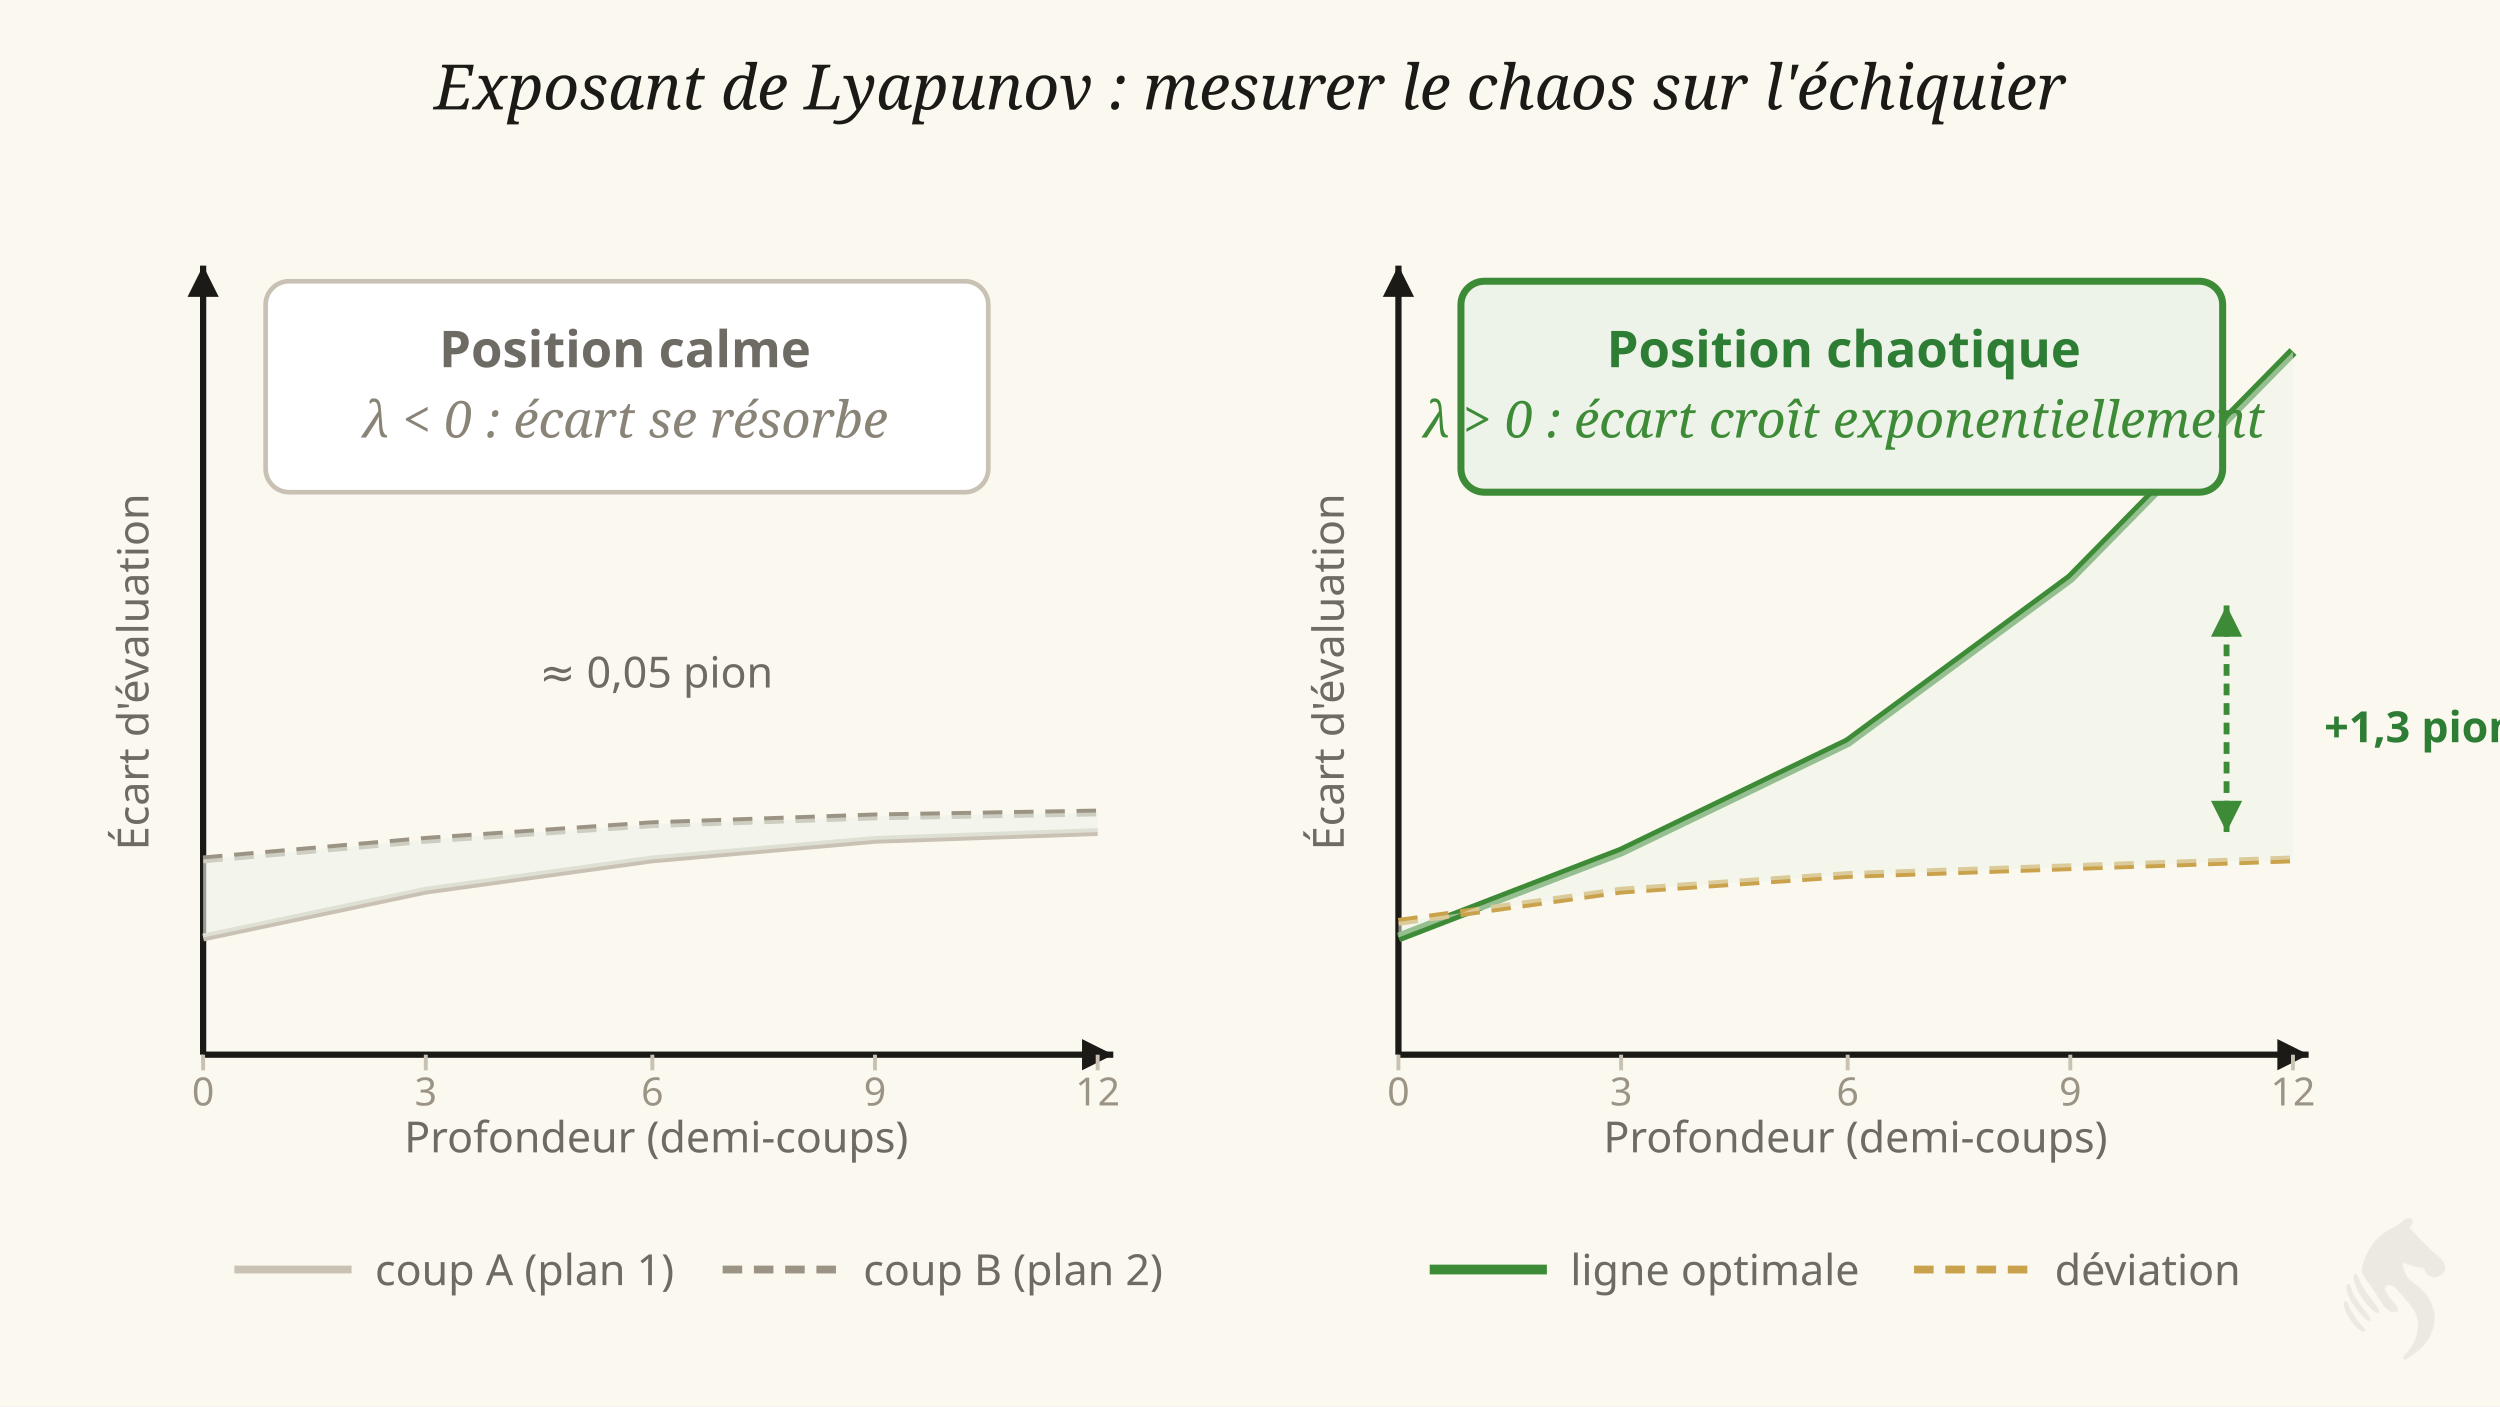
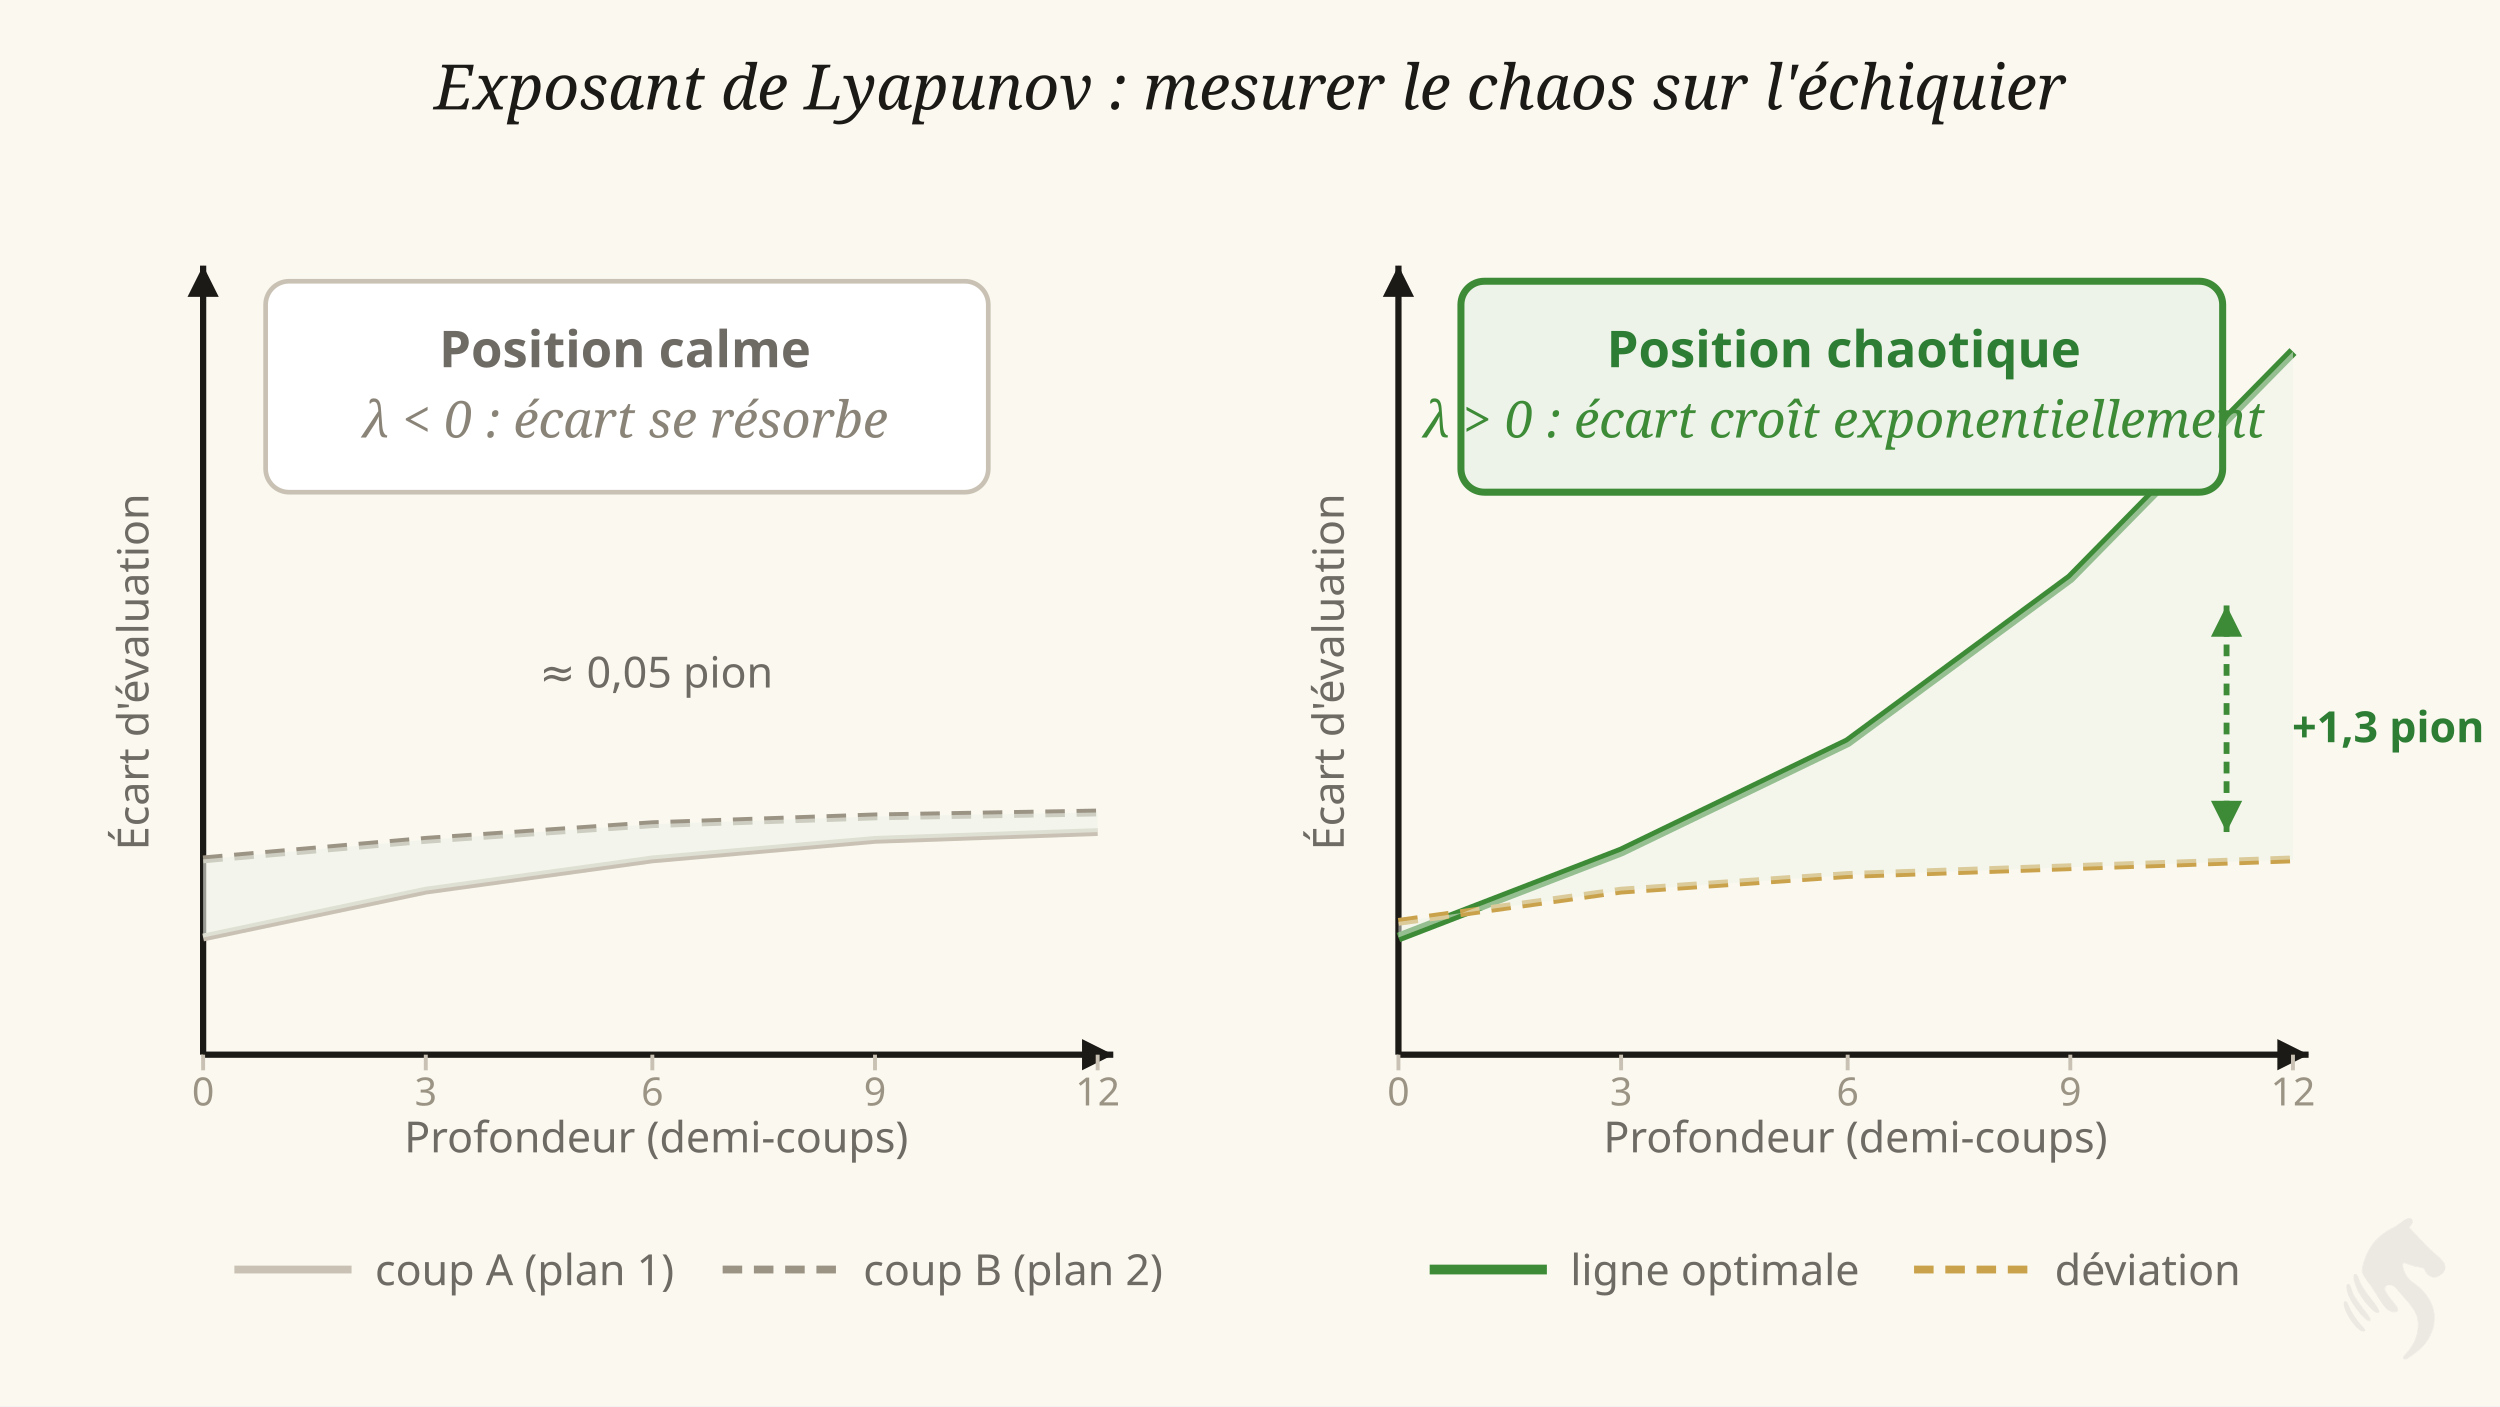
<svg xmlns="http://www.w3.org/2000/svg" width="640" height="360" viewBox="0 0 640 360" role="img" aria-labelledby="chaos1">
  <rect width="640" height="360" fill="#faf8ef" />
  <text x="320" y="28" text-anchor="middle" font-family="Georgia, serif" font-size="16" font-style="italic" fill="#1c1a16">Exposant de Lyapunov : mesurer le chaos sur l'échiquier</text>
  <g stroke="#1c1a16" stroke-width="1.6" fill="none">
    <line x1="52" y1="270" x2="285" y2="270" />
    <line x1="52" y1="270" x2="52" y2="68" />
    <line x1="358" y1="270" x2="591" y2="270" />
    <line x1="358" y1="270" x2="358" y2="68" />
  </g>
  <polygon points="285,270 277,266 277,274" fill="#1c1a16" />
  <polygon points="591,270 583,266 583,274" fill="#1c1a16" />
  <polygon points="52,68 48,76 56,76" fill="#1c1a16" />
  <polygon points="358,68 354,76 362,76" fill="#1c1a16" />
  <text x="168" y="295" text-anchor="middle" font-family="system-ui, sans-serif" font-size="11" fill="#6e6a64">Profondeur (demi-coups)</text>
  <text x="38" y="172" text-anchor="middle" font-family="system-ui, sans-serif" font-size="11" fill="#6e6a64" transform="rotate(-90 38 172)">Écart d'évaluation</text>
  <text x="475" y="295" text-anchor="middle" font-family="system-ui, sans-serif" font-size="11" fill="#6e6a64">Profondeur (demi-coups)</text>
  <text x="344" y="172" text-anchor="middle" font-family="system-ui, sans-serif" font-size="11" fill="#6e6a64" transform="rotate(-90 344 172)">Écart d'évaluation</text>
  <g stroke="#c9c2b4" stroke-width="1" fill="none">
    <line x1="52" y1="270" x2="52" y2="274" />
    <line x1="109" y1="270" x2="109" y2="274" />
    <line x1="167" y1="270" x2="167" y2="274" />
    <line x1="224" y1="270" x2="224" y2="274" />
    <line x1="281" y1="270" x2="281" y2="274" />
  </g>
  <g font-family="system-ui, sans-serif" font-size="10" fill="#9b9384" text-anchor="middle">
    <text x="52" y="283">0</text>
    <text x="109" y="283">3</text>
    <text x="167" y="283">6</text>
    <text x="224" y="283">9</text>
    <text x="281" y="283">12</text>
  </g>
  <g stroke="#c9c2b4" stroke-width="1" fill="none">
    <line x1="358" y1="270" x2="358" y2="274" />
    <line x1="415" y1="270" x2="415" y2="274" />
    <line x1="473" y1="270" x2="473" y2="274" />
    <line x1="530" y1="270" x2="530" y2="274" />
    <line x1="587" y1="270" x2="587" y2="274" />
  </g>
  <g font-family="system-ui, sans-serif" font-size="10" fill="#9b9384" text-anchor="middle">
    <text x="358" y="283">0</text>
    <text x="415" y="283">3</text>
    <text x="473" y="283">6</text>
    <text x="530" y="283">9</text>
    <text x="587" y="283">12</text>
  </g>
  <polyline points="52,240 109,228 167,220 224,215 281,213" fill="none" stroke="#c9c2b4" stroke-width="2" />
  <polyline points="52,220 109,215 167,211 224,209 281,208" fill="none" stroke="#9b9384" stroke-width="2" stroke-dasharray="5 3" />
  <polygon points="52,240 109,228 167,220 224,215 281,213 281,208 224,209 167,211 109,215 52,220" fill="#eef3e9" opacity="0.6" />
  <rect x="68" y="72" width="185" height="54" rx="6" fill="#fff" stroke="#c9c2b4" stroke-width="1.2" />
  <text x="160" y="94" text-anchor="middle" font-family="system-ui, sans-serif" font-size="13" font-weight="700" fill="#6e6a64">Position calme</text>
  <text x="160" y="112" text-anchor="middle" font-family="Georgia, serif" font-size="13" font-style="italic" fill="#8a8478">λ &lt; 0 : écart se résorbe</text>
  <text x="168" y="176" text-anchor="middle" font-family="system-ui, sans-serif" font-size="11" fill="#6e6a64">≈ 0,05 pion</text>
  <polyline points="358,240 415,218 473,190 530,148 587,90" fill="none" stroke="#3d8b37" stroke-width="2.5" />
  <polyline points="358,236 415,228 473,224 530,222 587,220" fill="none" stroke="#c9a24b" stroke-width="2" stroke-dasharray="5 3" />
  <polygon points="358,240 415,218 473,190 530,148 587,90 587,220 530,222 473,224 415,228 358,236" fill="#eef3e9" opacity="0.5" />
  <line x1="570" y1="155" x2="570" y2="213" stroke="#3d8b37" stroke-width="1.5" stroke-dasharray="3 2" />
  <polygon points="570,155 566,163 574,163" fill="#3d8b37" />
  <polygon points="570,213 566,205 574,205" fill="#3d8b37" />
-   <text x="595" y="190" text-anchor="start" font-family="system-ui, sans-serif" font-size="11" font-weight="700" fill="#2e7d34">+1,3 pion</text>
+   <text x="636" y="190" text-anchor="end" font-family="system-ui, sans-serif" font-size="11" font-weight="700" fill="#2e7d34">+1,3 pion</text>
  <rect x="374" y="72" width="195" height="54" rx="6" fill="#eef3e9" stroke="#3d8b37" stroke-width="1.8" />
  <text x="472" y="94" text-anchor="middle" font-family="system-ui, sans-serif" font-size="13" font-weight="700" fill="#2e7d34">Position chaotique</text>
  <text x="472" y="112" text-anchor="middle" font-family="Georgia, serif" font-size="13" font-style="italic" fill="#3d8b37">λ &gt; 0 : écart croît exponentiellement</text>
  <g font-family="system-ui, sans-serif" font-size="11" fill="#6e6a64">
    <line x1="60" y1="325" x2="90" y2="325" stroke="#c9c2b4" stroke-width="2" />
    <text x="96" y="329">coup A (plan 1)</text>
    <line x1="185" y1="325" x2="215" y2="325" stroke="#9b9384" stroke-width="2" stroke-dasharray="5 3" />
    <text x="221" y="329">coup B (plan 2)</text>
    <line x1="366" y1="325" x2="396" y2="325" stroke="#3d8b37" stroke-width="2.5" />
    <text x="402" y="329">ligne optimale</text>
    <line x1="490" y1="325" x2="520" y2="325" stroke="#c9a24b" stroke-width="2" stroke-dasharray="5 3" />
    <text x="526" y="329">déviation</text>
  </g>
  <g id="wm" opacity="0.07" transform="translate(600.0,311.9) scale(0.0416)" aria-hidden="true">
    <g fill="#1e1e1e" fill-rule="evenodd">
      <path d="M411.5-.5h-16a76 76 0 0 0-24.5 12q-.62-.7-1.5-1l-2 4a4 4 0 0 1-1.5-1 7 7 0 0 1-2.5 3.5 253 253 0 0 0-17 13q-1.42.93-2.5-.5-5.2 7.95-14.5 9a9.4 9.4 0 0 1-4 6q2.3.02 1.5 2A461 461 0 0 1 278.5 73q-13.2 7.95-26 16.5-1.59-1.38 0-3-2.35.35-4 2 .9.98 2 2-92.12 67.08-125.5 177a1316 1316 0 0 0-10 44 51.2 51.2 0 0 0 4.5 31q.1 3.33-2 1l4.5 11q1-2 2 0l5 10 1-1q6 10.95 13 21a651 651 0 0 1 18.5 25 3.4 3.4 0 0 1 1.5-3q21.52 33 43 66 .3 3.4-2.5 1v2a1542 1542 0 0 1 21 32q1 0 1 1a319 319 0 0 0 25 35 160 160 0 0 0 27 25 3.1 3.1 0 0 1 1-3q23.18 14.62 49 5.5 5-2.83 4-8.5-.15-4.6-1.5-9a618 618 0 0 0-55.5-73.5q3-.91 5 1.5a23.5 23.5 0 0 0-7-9q.63 2.4 2 4.5-.17 2.58-1.5.5a364 364 0 0 1-17.5-26.5 50 50 0 0 1-4.5-22.5q.9-4.71 3-9 .63 1.88 2.5 2a7 7 0 0 1 2-3q9.28-8.1 22-8a86 86 0 0 1 23 4.5 11 11 0 0 1 3 4.5q2.58-1.75 5 .5l21.5 23.5q.74 1.95.5 4 3.56 1 6 4a1094 1094 0 0 0 30 34.5l-1 1q3.7 2.7 7.5 5.5a23 23 0 0 1 2 5l5 3a22 22 0 0 0 5.5 8 11.5 11.5 0 0 0 4 4 3.9 3.9 0 0 0-2-3.5q1.7-1.12 3 .5a705 705 0 0 1 42 57.5q-.65 1.46-2 1.5a169 169 0 0 1 10 19 3.8 3.8 0 0 0-.5 4q1 2 2 0 1.4 2.05 2.5 4-.25-2.55.5-5a185 185 0 0 1 11 83q-1 2-2 0a9 9 0 0 0-1.5-4v9a2.3 2.3 0 0 0 1.5-1q.75 10.55-1 21a337 337 0 0 1-18 56l-2.5 3q-1.2-.69-1-2a36 36 0 0 0-4 7 5.2 5.2 0 0 0 3.5-4 4.3 4.3 0 0 1 0 4 350 350 0 0 1-33 52 1108 1108 0 0 1-30 35q-7.17 20.32 13.5 14.5a34 34 0 0 1 6-3 1496 1496 0 0 1 54-37 942 942 0 0 0 29-27q1.25-1.03 2 .5a11 11 0 0 0-3 4q1.35-1.65 2.5 0a29 29 0 0 1 4.5-6 40 40 0 0 0 9-10.5l6-4-1-1a25 25 0 0 1 8.5-7.5q-1.47-2.67 1-5 .22 4.17 2.5 1.5-1.94-3.13 2-4l-1-1q1.48-3.25 4-5.5a8 8 0 0 0-3-1q37.8-53.63 47.5-119 8.4-83.08-38-152a364 364 0 0 0-28-35q-1.03-1.25.5-2 3.58 2.23 2-1l-4-2a5 5 0 0 1-3-.5 484 484 0 0 0-70-58q-.7-.62-1-1.5 1.05-.43 2-1v-3a6 6 0 0 1-5-2q-.66-.1-1 .5 3.72 2.61 0 3-34.57-32.88-46-79.5.2-2.3 2-3v-4q-1.94 5.58-3.5 0-1-9 0-18 2.16-6.4 8.5-8a78 78 0 0 1 22 7.5 403 403 0 0 0 66 18l9 3q-2.45.75-5 .5-1.59 1.6 0 3a16 16 0 0 1 6.5-1 7.3 7.3 0 0 1 2 3q1.38-2.6 3.5-2-1.1-2.32-4-2.5 15.09-2.3 25.5 8.5 5.35 10.23 10 21 12.95 20.94 36.5 28.5-1.88.63-2 2.5a30 30 0 0 0 12.5 3q4.43-.1 8-2 3.2 3.87 5.5-1 1.2.69 1 2a39 39 0 0 0 4.5-2l1 1q.69-1.87-1.5-2.5a12 12 0 0 0 7-3q1.88-1.1 3 .5 2.22-3.62 6-2a8.7 8.7 0 0 1 3-4 41 41 0 0 1 12-6.5l-2-1 5.5-3.5q.62.7 1.5 1 1.82-1.15 0-2.5 1.42-.93 2.5.5a5.8 5.8 0 0 1 .5-4 39 39 0 0 1 6-4.5q-1.55-2.25.5-4.5 3.25-3.5 5-8 1.38-.64 2.5-1-.8-1.05-2-1.5 1.85-5.82 3-11.5v-10h-1q-.85 6-2.5 12-.16-4.46.5-9a63 63 0 0 0-12.5-31 478 478 0 0 0-45.5-44.5q3.06.72 6 2.5-3.15-3.9-7-7.5l1-1q-1.4-1.05-2 .5 1.77 2.4-.5 4a781 781 0 0 1-67.5-65.5l1-.5a29 29 0 0 0 7 6 93 93 0 0 0-14-15 24.5 24.5 0 0 0-9-9.5l1-1a44 44 0 0 0-7-4.5q1.44 2.2 3.5 4 1 1.5 0 3l-72-76q-5.34-7.85 1.5-14.5 1.98-.8 2 1.5a69 69 0 0 1 6-3.5q-1.95-1.94 0-3.5a31 31 0 0 0 6-12q2.05.24 4-.5a79 79 0 0 0-1.5-17.5 94 94 0 0 0-5-10l-1 1a87 87 0 0 0-5.5-3" />
      <path d="M325.5 44.5q-3.85 1.03-7 3.5a4.2 4.2 0 0 1-4.5-.5q-2.75 2.49-3.5 6-6.97 2.94-14 6-6.75 3.75-13.5 8-.62-.7-1.5-1a37.6 37.6 0 0 1-17 10.5 263 263 0 0 0-12 9.5q-1.59 1.62 0 3 12.8-8.55 26-16.5A461 461 0 0 0 327 46.5q.8-1.98-1.5-2m148 86-21-24a209 209 0 0 1-21-21.5l-8.5-8.5q-4.8-3.3-6-9-9.1-4.3-11.5-13a13 13 0 0 0 3-6q-.02-2.3-2-1.5-6.84 6.65-1.5 14.5l72 76q1-1.5 0-3a20 20 0 0 1-3.5-4m89 86a198 198 0 0 0-17.5-15q.4-2.17-.5-4-3.63-1.2-7-3a26 26 0 0 0-6-6 430 430 0 0 1-27-27.5 2.4 2.4 0 0 0-2-.5 29 29 0 0 1-7-6l-1 .5a781 781 0 0 0 67.5 65.5q2.27-1.6.5-4m-314-128a247 247 0 0 0-42 35.5 14.5 14.5 0 0 1-5 4l1 1a9.3 9.3 0 0 1-6 2.5 76 76 0 0 1-16 20q.3.88 1 1.5a9.4 9.4 0 0 0-5.5 6.5q-1-2-2 0-.93 1.42.5 2.5a25 25 0 0 0-6.5 8.5q-1.6 1.05-3.5 1.5 1.21.45 2 1.5a43 43 0 0 0-7 10 352 352 0 0 0-19.5 37 2.9 2.9 0 0 1-2.5 1 3.3 3.3 0 0 0 2 1.5 47 47 0 0 1-3.5 5.5l-12 34q-.98-1.8-1.5 0 1.4 1.9.5 4a33 33 0 0 1-3.5 5.5q.78.84 1 2a212 212 0 0 0-10 49.5 36 36 0 0 0 7 20q2.1 2.33 2-1a51.2 51.2 0 0 1-4.5-31 1316 1316 0 0 1 10-44q33.38-109.92 125.5-177-1.1-1.02-2-2m376 206q-.5-10.25-5-19.5 1.5-4.37-1.5-.5l-6.5-11q-5.55-3.6-7.5-10l-1 1q-3.75-5.75-9.5-9.5l1-1a850 850 0 0 0-9-7q1.14-2.04-1.5-3.5-1.08 1.43-2.5.5-2.84-1.65-2-4a5 5 0 0 0-3-.5 5 5 0 0 0-.5-3l-1 1a7 7 0 0 0-4.5-3 21 21 0 0 0-6-2.5 478 478 0 0 1 45.5 44.5 63 63 0 0 1 12.5 31q-.66 4.54-.5 9 1.65-6 2.5-12m-259 3v-1q-2.22-5.79 1-11.5l-2-2a67 67 0 0 0 1.5-5.5q.93 7.1 3.5 1-2.43-3.37 2-4a4.3 4.3 0 0 1 2.5 3q.45-1.21 1.5-2 2.3.75 4 2a326 326 0 0 1 28 10.5q11.4 3.22 23 6 1.05 1.6 1.5 3.5 1-4 2 0 1.08-1.43 2.5-.5-1.81 1.35 0 2.5 3.25-.47 7-2 1.85.03 3 1 5.83.22 11 2h5q2.55.25 5-.5l-9-3a403 403 0 0 1-66-18 78 78 0 0 0-22-7.5q-6.34 1.6-8.5 8-1 9 0 18 1.56 5.58 3.5 0m109 6a4.7 4.7 0 0 1 4 3q3.6-3.98 6 1l1-2 4 2a65 65 0 0 1 7.5 10q1.1 3.55 2.5 7-1.77 2.95 2 4 13.35 23.91 39 33 .12-1.87 2-2.5-23.55-7.56-36.5-28.5a305 305 0 0 0-10-21q-10.41-10.8-25.5-8.5 2.9.18 4 2.5m-410 86a9 9 0 0 0 1.5-4 310 310 0 0 0 37.5 86q-1.1 1.02-2 2a40 40 0 0 0 8.5 12 139 139 0 0 0 15 21q2.31 2.97 1.5 6 5.9 1.14 7.5 7 5.7 2.47 5 8 3.8 1.06 6.5 4 20.24 25.5 46 45.5a39 39 0 0 0 20 5 46 46 0 0 1 9-7.5 818 818 0 0 1-10-21.5q1.43-1.08.5-2.5a27 27 0 0 1-3.5-2 185 185 0 0 0-16-23.5q1.43-1.08.5-2.5a13.3 13.3 0 0 1-5.5-5 617 617 0 0 0-22.5-29v-4l-1 1a13 13 0 0 1-4.5-6 11.5 11.5 0 0 1-4-4q-.03 2.3-2 1.5A471 471 0 0 1 97 390.5q-1.8-3.04-.5-6 1.02.54 2 1a9 9 0 0 0-2-4.5q3.83-2.28-1-2.5a597 597 0 0 1-7-18.5l2-1a3.3 3.3 0 0 1-2-3.5 3.1 3.1 0 0 1-3-1q-7.35-19.46-24-8 1.03 2.34-.5 5a97 97 0 0 0 3.5 38" />
      <path d="M365.5 301.5q-1.8.7-2 3 11.43 46.62 46 79.5 3.72-.39 0-3 .34-.6 1-.5-2.4-2.22-5-4.5l2-2q-2.45-.75-5-.5a8.4 8.4 0 0 0-.5-4q-1.72 1.44-3-1a28 28 0 0 1-3.5-6q-.5 2-1 0a143 143 0 0 1-18-31q-6.22-11.64-9-27a7 7 0 0 0-2-3m-211 174a45 45 0 0 1-9.5-15q-1 2-2 0a41 41 0 0 0-6-9l-1-5-1 1a989 989 0 0 1-17.5-25.5q.7-.62 1-1.5a7.7 7.7 0 0 1-5-6 163 163 0 0 1-15-29q-.98-.46-2-1-1.3 2.96.5 6a471 471 0 0 0 55.5 86.5q1.97.8 2-1.5m-90-86q-2.05 2.77 1.5 4 3.6 16.25 9.5 30.5-2.48 3.62 2 3.5 3.65 9.3 8 18.5l-1 1a11.4 11.4 0 0 1 6 8q-.7.62-1 1.5a10.5 10.5 0 0 1 3.5 5l1-1a62 62 0 0 0 7.5 13q.9-.98 2-2a310 310 0 0 1-37.5-86 9 9 0 0 1-1.5 4m48 210a3.9 3.9 0 0 0-2-3.5q1.7-1.12 3 .5a127 127 0 0 0 39 32q11.3 4.6 8.5-7a147 147 0 0 0-17-32 1467 1467 0 0 0-40-51 554 554 0 0 1-48.5-75l1-1q.84 5.22 6 5a51.6 51.6 0 0 1-11.5-27l-1 2a159 159 0 0 0-11-31 14.3 14.3 0 0 0-10.5-8q-3.2.01-6 1.5-2.85 3.45-6 6.5-.87 16.85 3 33.5a3.6 3.6 0 0 1-2 2q1.38.56 2.5 1.5 3.15 9.81 6.5 19.5-1.21.45-2 1.5a29 29 0 0 0 5.5 7A256 256 0 0 0 55.5 525l-2 1a6.4 6.4 0 0 0 4 1.5 332 332 0 0 0 38.5 53l3.5 5.5-1 1q1.9 1.67 3.5.5a36 36 0 0 0 10.5 12m303-214q-.95.57-2 1 .3.88 1 1.5a484 484 0 0 1 70 58q1.42.72 3 .5a43 43 0 0 0-10-12.5l1-1q-2.66 1.47-5-1a36 36 0 0 0-10-10q1.81-1.35 0-2.5a8 8 0 0 1-3.5 0q-4.57-5.7-10-8a13 13 0 0 0-6.5-5.5 11.5 11.5 0 0 1-3.5-4.5q-.62.7-1.5 1a17.7 17.7 0 0 0-8-5.5q-2.84-1.65-2-4-7.47-2.25-13-7.5m-254 24a526 526 0 0 1 23.5 37 55 55 0 0 1 9 15l1-1a65 65 0 0 0 8.5 13q2.8 2.4 2.5-1-21.48-33-43-66a3.4 3.4 0 0 0-1.5 3m111 63q.16-.93 1-1.5a7 7 0 0 1-3.5-2.5 17.5 17.5 0 0 0-5.5-8q3.7-4.18-2.5-5a41 41 0 0 1-7.5-18.5l2-3a7.2 7.2 0 0 1-2-4.5 3.1 3.1 0 0 0 3-1 37 37 0 0 0-1-7q-1.87-.12-2.5-2a36 36 0 0 0-3 9 50 50 0 0 0 4.5 22.5 364 364 0 0 0 17.5 26.5q1.33 2.08 1.5-.5-1.37-2.1-2-4.5m-272 45v19q2.55 12.15 7 24 15.37 37.49 37 68a54 54 0 0 0 9 12.5q-1.58 2.58 2 3l-1 1 5.5 4.5a82 82 0 0 0 9 12q6.5 6.26 12.5 13 9.5 6.75 17.5 15l1-1q4.56 3.52 9 7l1-2a89 89 0 0 0 13.5 3.5q13.85-4.6 6.5-17.5-1.73 1.44-3-1a307 307 0 0 1-13.5-16 16 16 0 0 0-6-5.5q1.43-1.08.5-2.5a27.2 27.2 0 0 1-12.5-15 3.1 3.1 0 0 1-3-1q-7.5-10.25-15.5-20-.93-1.42.5-2.5a16 16 0 0 1-6-5.5 880 880 0 0 1-19-29.5q.7-.62 1-1.5a8 8 0 0 1-4-4 94 94 0 0 1-12.5-26l-1 1q-3.8-4.62-1.5-10a3.1 3.1 0 0 1-3-1 198 198 0 0 1-7-15.5l1-1a55 55 0 0 1-9-11q-2.85-1.46-6-2l3-1a22 22 0 0 0-9 2 11.4 11.4 0 0 0-4 6.5m277 51a48 48 0 0 0 12 5q-.57 3.66 2 2a5.3 5.3 0 0 1 3.5 3l1-2a45 45 0 0 0 26 0q.45 1.21 1.5 2 1.27-3.4 4-2 1.81-1.15 0-2.5l3-1.5a21 21 0 0 0 3.5-4q1.4-8.23-1.5-16 .3-.88 1-1.5-5.22-1.95-4-7a193 193 0 0 1-18-23.5 16 16 0 0 0-3.5-3q-4.05-7.43-9-12a284 284 0 0 0-14-17q-.75-1.58.5-3a19 19 0 0 1-6-4 4.35 4.35 0 0 0-5-1.5 618 618 0 0 1 55.5 73.5q1.35 4.4 1.5 9 1 5.67-4 8.5-25.82 9.12-49-5.5a3.1 3.1 0 0 0-1 3m115-56a264 264 0 0 1 16 22q-1.7 3.04 1.5 1a494 494 0 0 1 16.5 23l7 10q1.35-.04 2-1.5a705 705 0 0 0-42-57.5q-1.3-1.62-3-.5a3.9 3.9 0 0 1 2 3.5" />
      <path d="M112.5 599.5q7 9.5 16 17 2 0 2 2 6.9 3.77 11 8.5l13 5.5a5.7 5.7 0 0 0 6 0q2.07 3.94 4 0-3.37-1.23-.5-3 .22-6.86.5-13.5l-3-3.5 3-2.5q-4.58-.9-7.5-4.5a79 79 0 0 0-10.5-16.5q2.67 1.47 5-1a12 12 0 0 1-8.5-3.5 92 92 0 0 0-17.5-23.5l2-1-6.5-4.5a2294 2294 0 0 1-34.5-47q-1 0-1-1-5.27-4.75-4-11.5-2.25-3.25-3.5.5A227 227 0 0 1 61.5 469q.84-.57 1-1.5-5.16.22-6-5l-1 1a554 554 0 0 0 48.5 75 1467 1467 0 0 1 40 51q10.5 14.98 17 32 2.8 11.6-8.5 7a127 127 0 0 1-39-32q-1.3-1.62-3-.5a3.9 3.9 0 0 1 2 3.5m335-4a3349 3349 0 0 1 7.5 35q2.3 19.53.5 39a9 9 0 0 1 1.5 4q1 2 2 0a185 185 0 0 0-11-83q-.75 2.45-.5 5m44-147q1.58 3.23-2 1-1.53.75-.5 2a364 364 0 0 1 28 35q46.4 68.92 38 152-9.7 65.37-47.5 119 1.46.15 3 1a12 12 0 0 0 3.5-6q1.58 1.52 3.5.5-1.16-8.12 7-11-1.6-1.75 1-2.5-.12-8.5 6-14-.81-.1-1-1a3.1 3.1 0 0 1 3-1 5.4 5.4 0 0 1 3-5.5q-1.2-.45-2-1.5a67 67 0 0 0 4.5-10l1 2a9 9 0 0 1 2.5-5l-1-2a6.3 6.3 0 0 1 4-.5 6.5 6.5 0 0 0-3-3 225 225 0 0 1 11-24.5q-.53-1.8-1.5 0-.3-4.51 1-9l1 1a67 67 0 0 0 1.5-13q7.4-.7 1-5a232 232 0 0 0 2-53l.5-5q.57.84 1.5 1a8 8 0 0 0-2.5-5q-6.56-49.08-31.5-89 2.03-1.77-.5-3l-1 1a696 696 0 0 1-17.5-26q-2.18-1.53-1-3.5-3.93-.91-5-4.5-1.26-.5-1-2a69 69 0 0 0-6.5-5q-.69-1.87 1.5-2.5a14 14 0 0 0-4-2.5m-36 230a273 273 0 0 1-13.5 57q-1.4.82-2.5 2 2.69 6.4-4 8.5l2 1a30 30 0 0 0-3 8.5q-.2 1.31 1 2l2.5-3a337 337 0 0 0 18-56 89 89 0 0 0 1-21q-.57.84-1.5 1m-25 84a185 185 0 0 1-24 38l-2.5 6a25 25 0 0 0-6.5 7q-13.95 16.7-28.5 33-1.16 4.05-3.5 7.5-1.35 4.25-1 8a16 16 0 0 1 6 5.5h14a20 20 0 0 1 10-3.5q1.71-1.12 0-2.5a81 81 0 0 0 18.5-12q.62.7 1.5 1a71 71 0 0 1 2-4q1-2 2 0 1.7-4.54 4.5-1a38 38 0 0 1 4.5-6.5 189 189 0 0 0 30.5-23.5q4.55 3.9 4-3a4.6 4.6 0 0 1 4.5-2v-3a5 5 0 0 0 3-.5 41 41 0 0 1 3-5.5 11 11 0 0 1 3-4q-.75-1.53-2-.5a942 942 0 0 1-29 27 1496 1496 0 0 0-54 37 34 34 0 0 0-6 3q-20.67 5.82-13.5-14.5a1108 1108 0 0 0 30-35 350 350 0 0 0 33-52 4.3 4.3 0 0 0 0-4 5.2 5.2 0 0 1-3.5 4" />
    </g>
  </g>
</svg>
